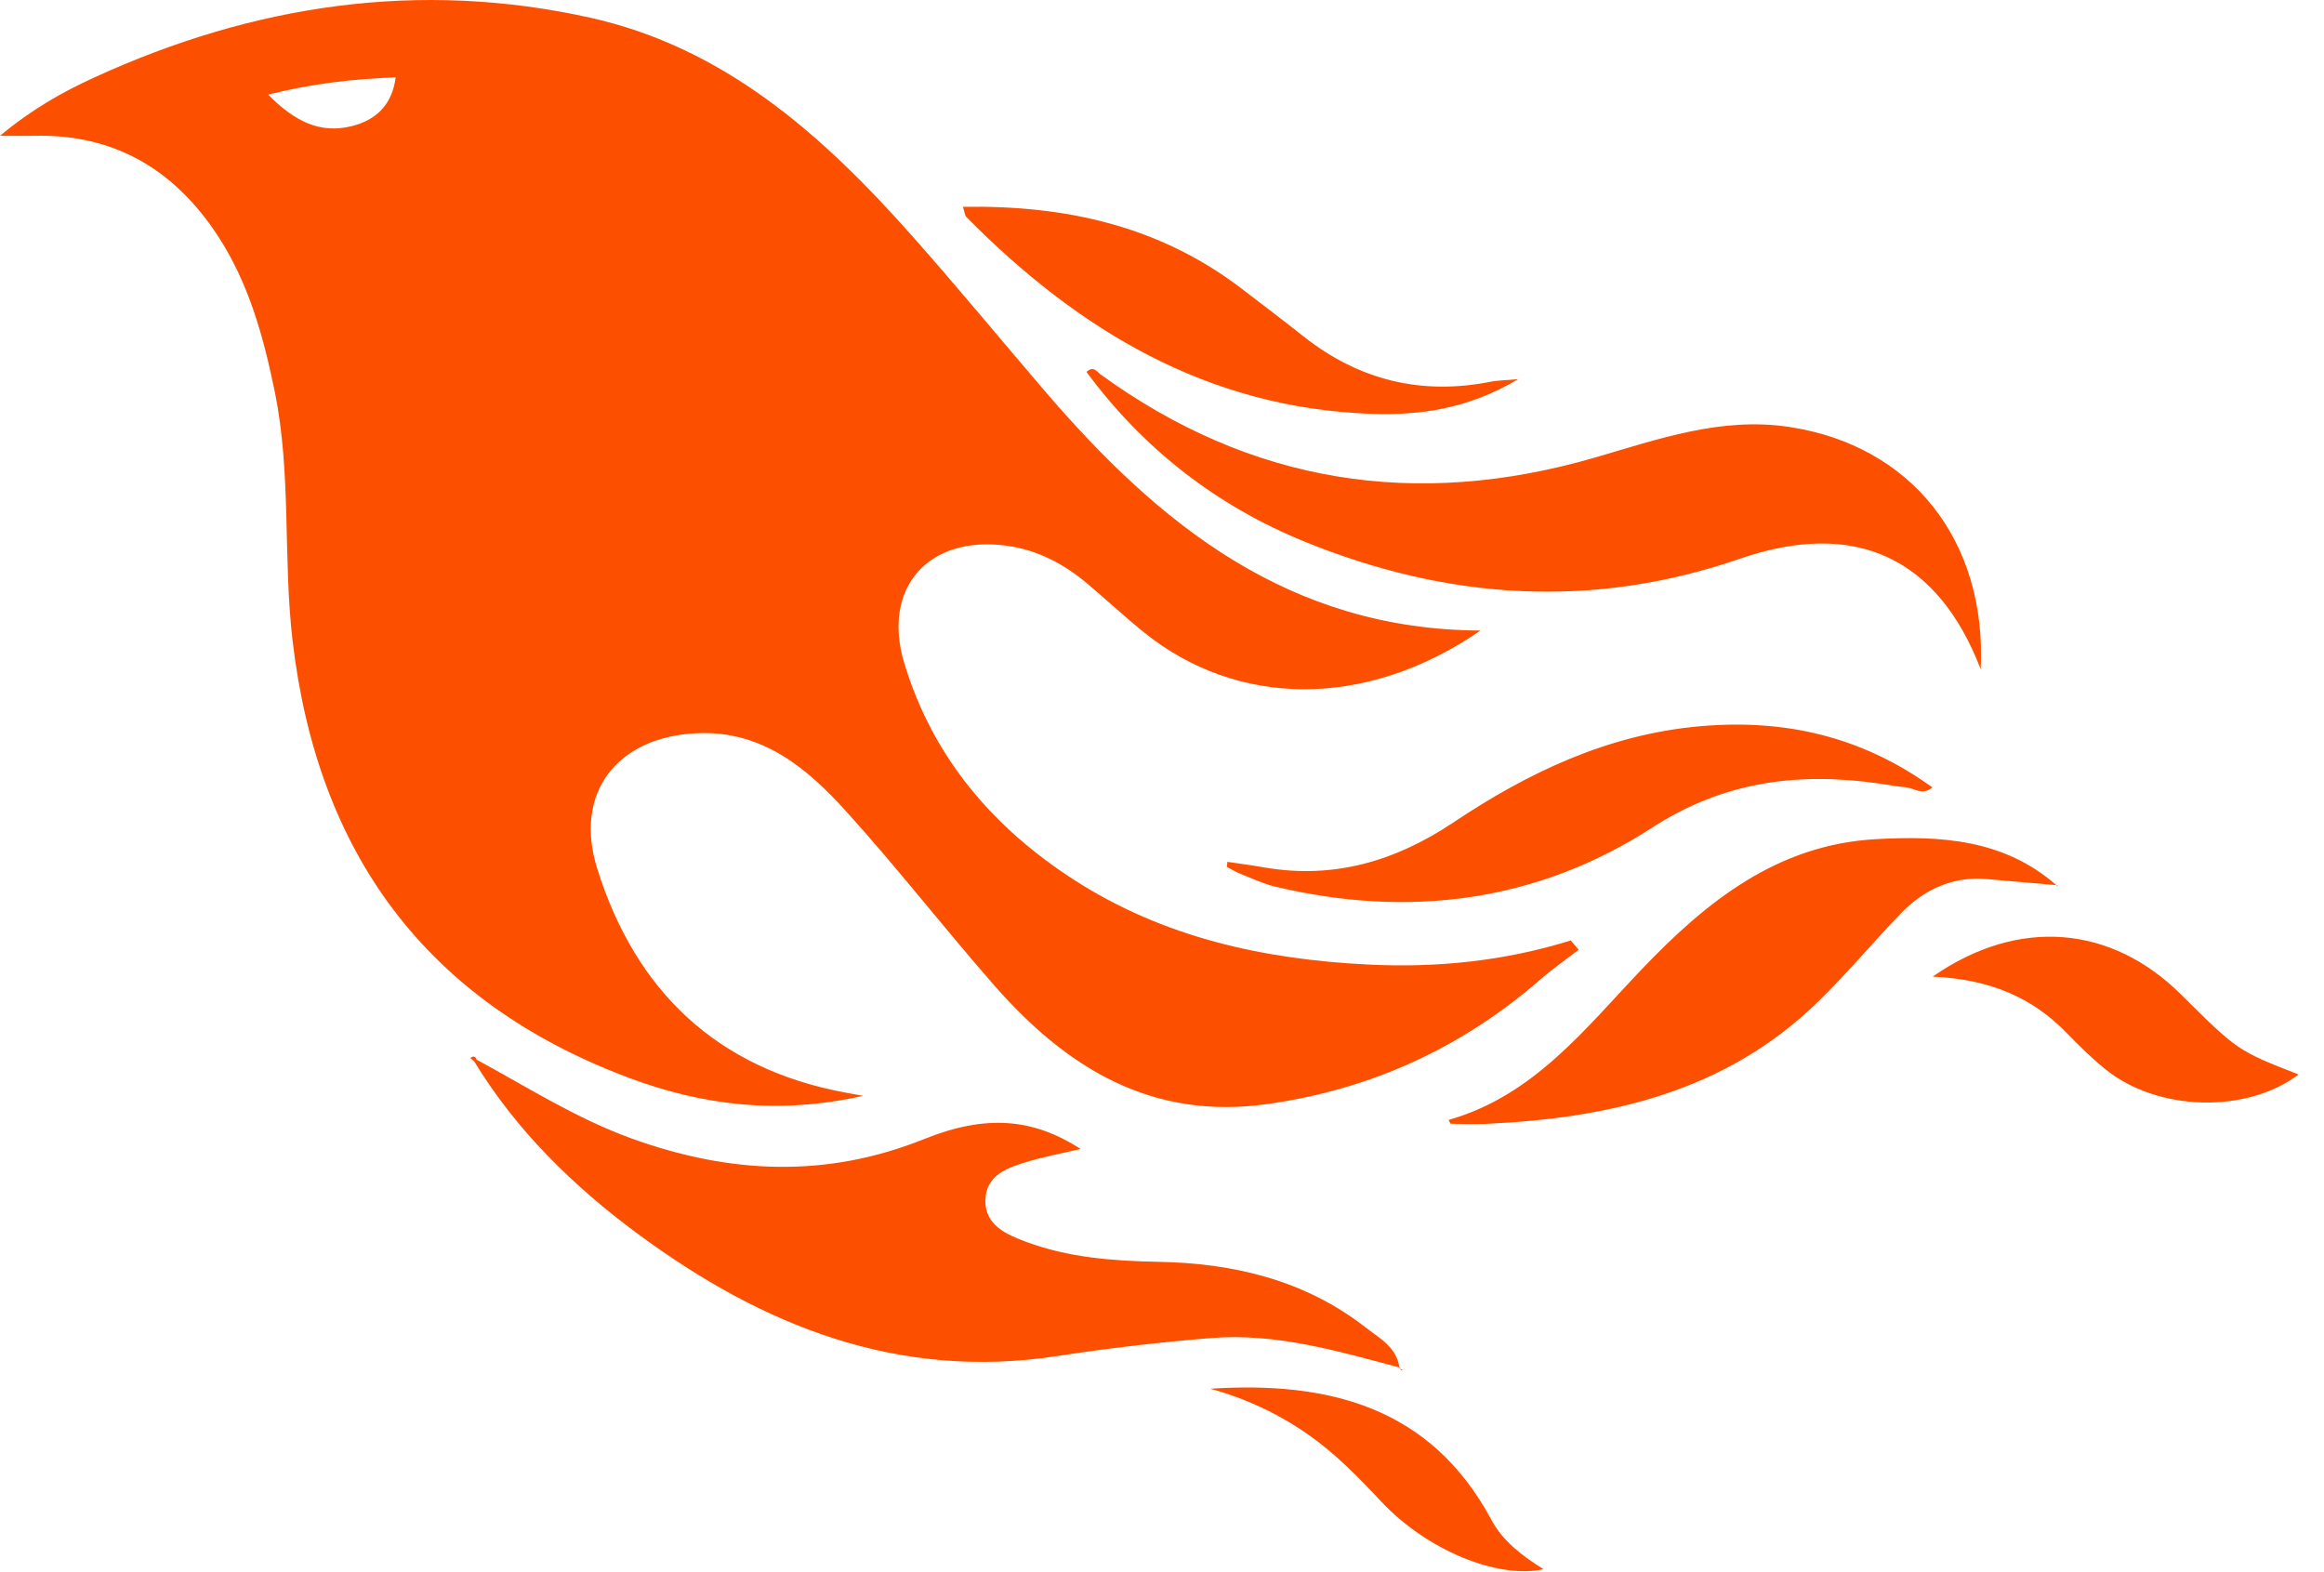
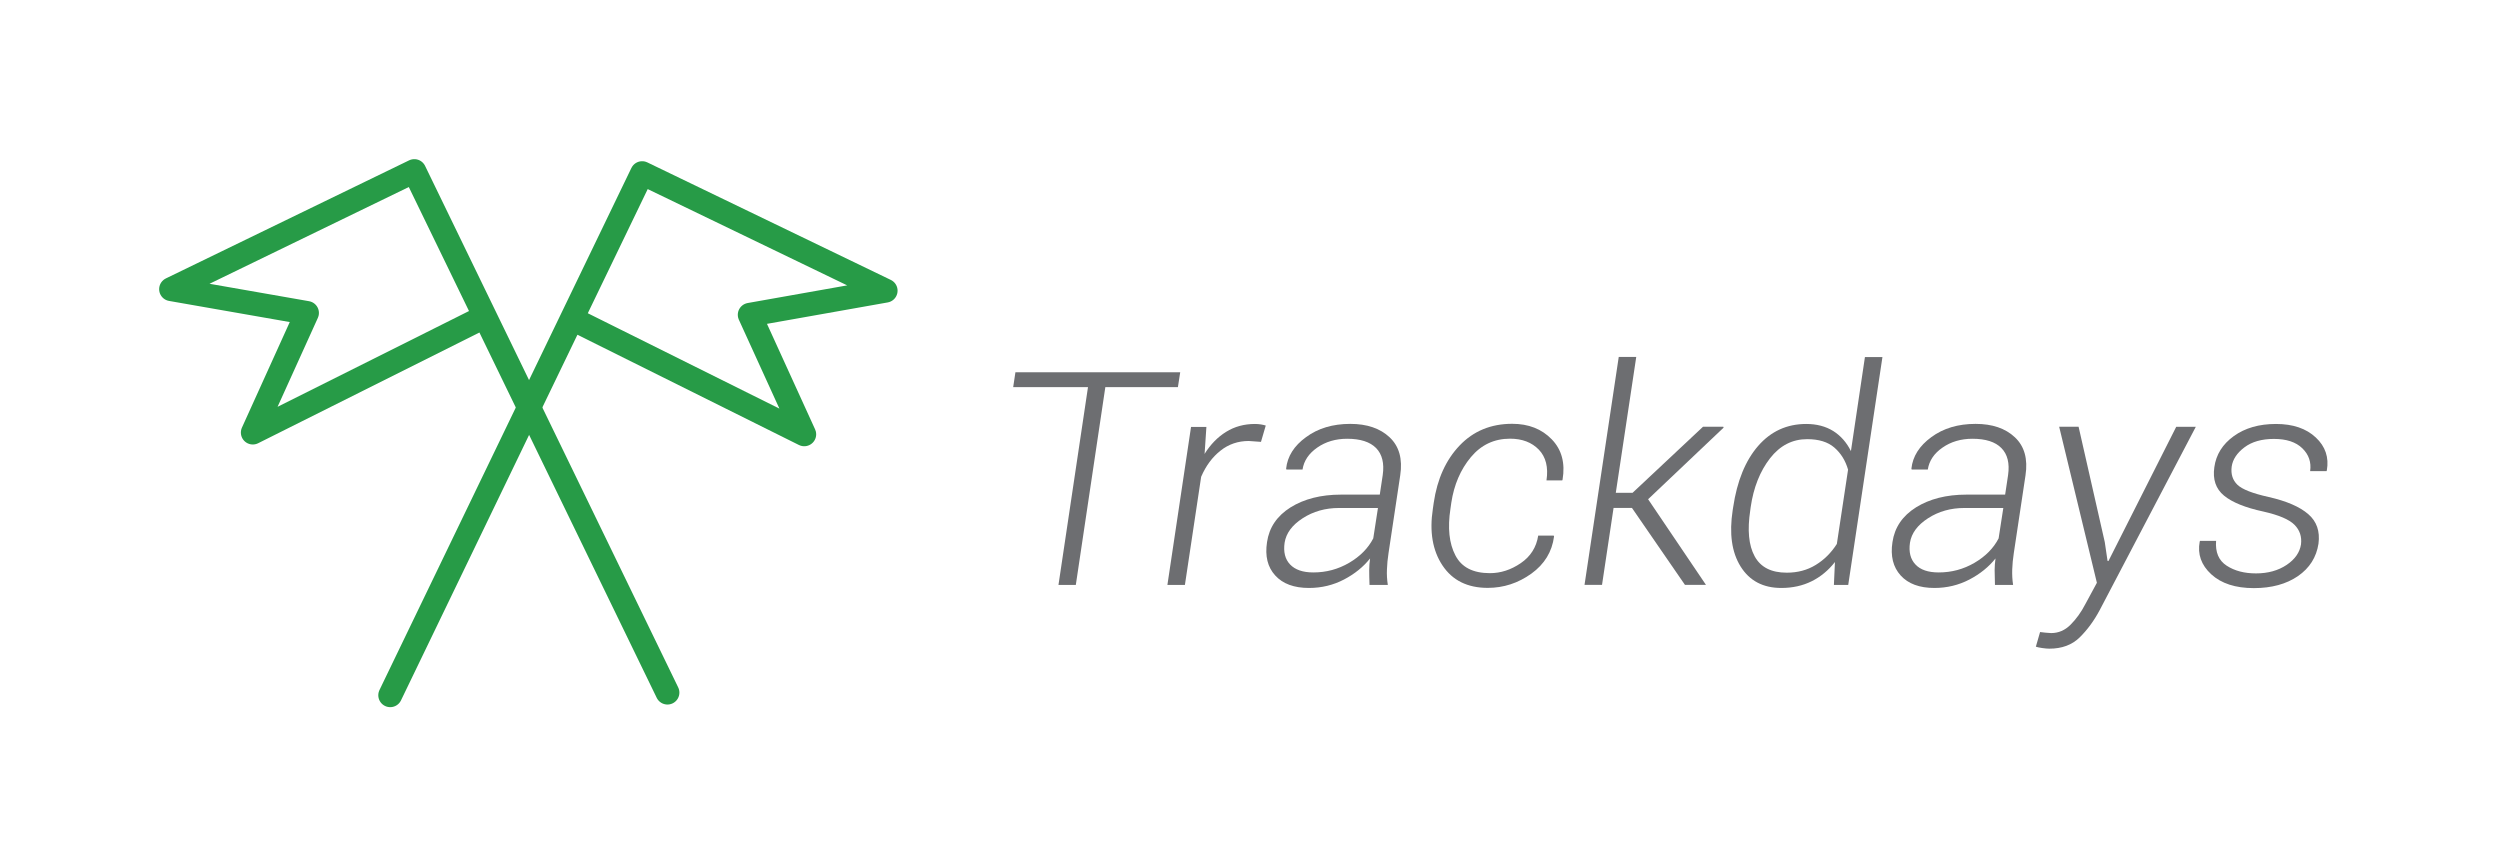
- <svg xmlns="http://www.w3.org/2000/svg" viewBox="0 0 71 48" fill="currentColor" aria-hidden="true">
-   <path d="m26.371 33.477-.552-.1c-3.92-.729-6.397-3.1-7.57-6.829-.733-2.324.597-4.035 3.035-4.148 1.995-.092 3.362 1.055 4.57 2.39 1.557 1.72 2.984 3.558 4.514 5.305 2.202 2.515 4.797 4.134 8.347 3.634 3.183-.448 5.958-1.725 8.371-3.828.363-.316.761-.592 1.144-.886l-.241-.284c-2.027.63-4.093.841-6.205.735-3.195-.16-6.24-.828-8.964-2.582-2.486-1.601-4.319-3.746-5.19-6.611-.704-2.315.736-3.934 3.135-3.6.948.133 1.746.56 2.463 1.165.583.493 1.143 1.015 1.738 1.493 2.8 2.25 6.712 2.375 10.265-.068-5.842-.026-9.817-3.24-13.308-7.313-1.366-1.594-2.7-3.216-4.095-4.785-2.698-3.036-5.692-5.71-9.79-6.623C12.8-.623 7.745.14 2.893 2.361 1.926 2.804.997 3.319 0 4.149c.494 0 .763.006 1.032 0 2.446-.064 4.28 1.023 5.602 3.024.962 1.457 1.415 3.104 1.761 4.798.513 2.515.247 5.078.544 7.605.761 6.494 4.08 11.026 10.26 13.346 2.267.852 4.591 1.135 7.172.555ZM10.751 3.852c-.976.246-1.756-.148-2.56-.962 1.377-.343 2.592-.476 3.897-.528-.107.848-.607 1.306-1.336 1.49Zm32.002 37.924c-.085-.626-.62-.901-1.04-1.228-1.857-1.446-4.03-1.958-6.333-2-1.375-.026-2.735-.128-4.031-.61-.595-.22-1.26-.505-1.244-1.272.015-.78.693-1 1.31-1.184.505-.15 1.026-.247 1.6-.382-1.46-.936-2.886-1.065-4.787-.3-2.993 1.202-5.943 1.06-8.926-.017-1.684-.608-3.179-1.563-4.735-2.408l-.043.03a2.96 2.96 0 0 0 .04-.029c-.038-.117-.107-.12-.197-.054l.122.107c1.29 2.115 3.034 3.817 5.004 5.271 3.793 2.8 7.936 4.471 12.784 3.73A66.714 66.714 0 0 1 37 40.877c1.98-.16 3.866.398 5.753.899Zm-9.14-30.345c-.105-.076-.206-.266-.42-.069 1.745 2.36 3.985 4.098 6.683 5.193 4.354 1.767 8.773 2.07 13.293.51 3.51-1.21 6.033-.028 7.343 3.38.19-3.955-2.137-6.837-5.843-7.401-2.084-.318-4.01.373-5.962.94-5.434 1.575-10.485.798-15.094-2.553Zm27.085 15.425c.708.059 1.416.123 2.124.185-1.6-1.405-3.55-1.517-5.523-1.404-3.003.17-5.167 1.903-7.14 3.972-1.739 1.824-3.31 3.87-5.903 4.604.043.078.054.117.066.117.35.005.699.021 1.047.005 3.768-.17 7.317-.965 10.14-3.7.89-.86 1.685-1.817 2.544-2.71.716-.746 1.584-1.159 2.645-1.07Zm-8.753-4.67c-2.812.246-5.254 1.409-7.548 2.943-1.766 1.18-3.654 1.738-5.776 1.37-.374-.066-.75-.114-1.124-.17l-.013.156c.135.07.265.151.405.207.354.14.702.308 1.07.395 4.083.971 7.992.474 11.516-1.803 2.221-1.435 4.521-1.707 7.013-1.336.252.038.503.083.756.107.234.022.479.255.795.003-2.179-1.574-4.526-2.096-7.094-1.872Zm-10.049-9.544c1.475.051 2.943-.142 4.486-1.059-.452.04-.643.04-.827.076-2.126.424-4.033-.04-5.733-1.383-.623-.493-1.257-.974-1.889-1.457-2.503-1.914-5.374-2.555-8.514-2.5.05.154.054.26.108.315 3.417 3.455 7.371 5.836 12.369 6.008Zm24.727 17.731c-2.114-2.097-4.952-2.367-7.578-.537 1.738.078 3.043.632 4.101 1.728.374.388.763.768 1.182 1.106 1.6 1.29 4.311 1.352 5.896.155-1.861-.726-1.861-.726-3.601-2.452Zm-21.058 16.06c-1.858-3.46-4.981-4.24-8.59-4.008a9.667 9.667 0 0 1 2.977 1.39c.84.586 1.547 1.311 2.243 2.055 1.38 1.473 3.534 2.376 4.962 2.07-.656-.412-1.238-.848-1.592-1.507Zm17.29-19.32c0-.023.001-.045.003-.068l-.006.006.006-.006-.036-.004.021.018.012.053Zm-20 14.744a7.61 7.61 0 0 0-.072-.041.127.127 0 0 0 .015.043c.005.008.038 0 .058-.002Zm-.072-.041-.008-.034-.008.01.008-.01-.022-.006.005.026.024.014Z" fill="#FD4F00" />
+ <svg xmlns="http://www.w3.org/2000/svg" version="1.1" id="Layer_1" x="0px" y="0px" viewBox="0 0 314.18 108.87" style="enable-background:new 0 0 314.18 108.87;" xml:space="preserve">
+   <style type="text/css">
+ 	.st0{fill:none;stroke:#279B47;stroke-width:3;stroke-linecap:round;stroke-linejoin:round;stroke-miterlimit:10;}
+ 	.st1{fill:#6D6E71;}
+ </style>
+   <polyline class="st0" points="83.88,87.04 52.07,21.5 21.5,36.34 38.58,39.33 31.77,54.36 60.59,39.94 " />
+   <polyline class="st0" points="49.04,87.37 80.7,21.76 111.3,36.53 94.22,39.56 101.07,54.58 72.22,40.22 " />
+   <g>
+     <path class="st1" d="M148.03,48.65h-9.12l-3.71,24.86h-2.18l3.71-24.86h-9.4l0.28-1.87h20.71L148.03,48.65z" />
+     <path class="st1" d="M158.47,55.53l-1.54-0.11c-1.33,0-2.52,0.4-3.54,1.21c-1.03,0.81-1.84,1.9-2.44,3.29l-2.04,13.59h-2.2   l2.97-19.86h1.93l-0.22,3.3l-0.02,0.11c0.75-1.2,1.65-2.13,2.72-2.79c1.06-0.66,2.27-0.99,3.62-0.99c0.26,0,0.51,0.02,0.76,0.06   c0.25,0.04,0.45,0.09,0.6,0.14L158.47,55.53z" />
+     <path class="st1" d="M172.11,73.5c-0.03-0.76-0.04-1.38-0.04-1.85s0.04-0.97,0.11-1.47c-0.84,1.06-1.94,1.95-3.28,2.65   c-1.34,0.7-2.81,1.06-4.4,1.06c-1.87,0-3.29-0.52-4.24-1.57c-0.96-1.05-1.3-2.44-1.03-4.19c0.27-1.85,1.26-3.3,2.96-4.37   c1.71-1.06,3.82-1.6,6.33-1.6h4.88l0.37-2.46c0.21-1.48-0.07-2.61-0.83-3.39c-0.77-0.78-1.98-1.17-3.64-1.17   c-1.44,0-2.7,0.37-3.76,1.11c-1.06,0.74-1.68,1.66-1.85,2.76h-2.02l-0.04-0.11c0.16-1.54,0.99-2.87,2.51-3.97   c1.51-1.11,3.36-1.66,5.55-1.66c2.1,0,3.75,0.56,4.95,1.69s1.64,2.72,1.33,4.77l-1.47,9.77c-0.11,0.72-0.18,1.41-0.2,2.06   c-0.03,0.65,0.01,1.3,0.11,1.95H172.11z M165.05,71.94c1.62,0,3.11-0.4,4.5-1.21c1.38-0.81,2.39-1.83,3.03-3.07l0.59-3.82h-4.9   c-1.71,0-3.23,0.43-4.56,1.29c-1.33,0.86-2.08,1.88-2.27,3.07c-0.17,1.16,0.06,2.08,0.69,2.74S163.72,71.94,165.05,71.94z" />
+     <path class="st1" d="M187.24,72.03c1.36,0,2.65-0.42,3.88-1.26c1.23-0.84,1.96-1.99,2.19-3.46h1.95l0.04,0.11   c-0.25,1.92-1.2,3.48-2.85,4.67c-1.66,1.19-3.49,1.79-5.48,1.79c-2.55,0-4.44-0.94-5.69-2.82c-1.25-1.88-1.65-4.25-1.21-7.11   l0.11-0.77c0.44-2.99,1.53-5.39,3.26-7.2c1.73-1.81,3.93-2.72,6.6-2.72c2.06,0,3.71,0.65,4.97,1.95c1.26,1.3,1.71,2.99,1.36,5.07   l-0.04,0.09h-1.98c0.25-1.65-0.08-2.94-0.96-3.86c-0.89-0.92-2.1-1.38-3.62-1.38c-2,0-3.64,0.78-4.93,2.33   c-1.29,1.55-2.11,3.46-2.45,5.71l-0.11,0.77c-0.37,2.41-0.16,4.36,0.62,5.85C183.67,71.29,185.12,72.03,187.24,72.03z" />
+     <path class="st1" d="M205.09,63.83h-2.31l-1.45,9.67h-2.2l4.3-28.64h2.2l-2.57,17.07h2.11l8.85-8.3h2.55l0.04,0.11l-9.49,9   l7.27,10.76h-2.64L205.09,63.83z" />
+     <path class="st1" d="M217.81,63.74c0.49-3.29,1.54-5.86,3.14-7.7c1.6-1.84,3.62-2.76,6.04-2.76c1.32,0,2.45,0.3,3.4,0.89   c0.94,0.59,1.68,1.44,2.22,2.52l1.76-11.82h2.2l-4.3,28.64h-1.8l0.13-2.88c-0.82,1.05-1.8,1.86-2.93,2.42   c-1.13,0.56-2.4,0.84-3.81,0.84c-2.29,0-3.99-0.9-5.11-2.69c-1.12-1.79-1.45-4.15-1-7.08L217.81,63.74z M219.96,64.12   c-0.38,2.49-0.2,4.42,0.55,5.79c0.75,1.38,2.09,2.06,4.04,2.06c1.36,0,2.57-0.32,3.63-0.97c1.07-0.65,1.95-1.53,2.66-2.64   l1.41-9.34c-0.33-1.14-0.9-2.06-1.72-2.77c-0.81-0.71-1.96-1.06-3.42-1.06c-1.86,0-3.42,0.8-4.67,2.41   c-1.25,1.61-2.07,3.66-2.43,6.14L219.96,64.12z" />
+     <path class="st1" d="M250.71,73.5c-0.02-0.76-0.04-1.38-0.04-1.85s0.04-0.97,0.11-1.47c-0.84,1.06-1.94,1.95-3.28,2.65   c-1.34,0.7-2.81,1.06-4.4,1.06c-1.87,0-3.29-0.52-4.24-1.57c-0.95-1.05-1.3-2.44-1.03-4.19c0.27-1.85,1.26-3.3,2.96-4.37   c1.71-1.06,3.82-1.6,6.32-1.6h4.88l0.37-2.46c0.21-1.48-0.07-2.61-0.84-3.39c-0.76-0.78-1.98-1.17-3.64-1.17   c-1.44,0-2.7,0.37-3.76,1.11c-1.07,0.74-1.68,1.66-1.85,2.76h-2.02l-0.04-0.11c0.16-1.54,1-2.87,2.51-3.97   c1.51-1.11,3.36-1.66,5.55-1.66c2.11,0,3.75,0.56,4.95,1.69s1.64,2.72,1.33,4.77l-1.47,9.77c-0.11,0.72-0.18,1.41-0.2,2.06   s0.01,1.3,0.11,1.95H250.71z M243.64,71.94c1.62,0,3.11-0.4,4.5-1.21c1.38-0.81,2.39-1.83,3.03-3.07l0.59-3.82h-4.9   c-1.71,0-3.23,0.43-4.56,1.29c-1.33,0.86-2.08,1.88-2.27,3.07c-0.17,1.16,0.06,2.08,0.69,2.74   C241.34,71.61,242.32,71.94,243.64,71.94z" />
+     <path class="st1" d="M264.51,68.12l0.35,2.37l0.11,0.02l8.52-16.87h2.46l-12.08,23.04c-0.72,1.35-1.56,2.49-2.52,3.43   s-2.23,1.41-3.81,1.41c-0.25,0-0.54-0.03-0.9-0.08c-0.35-0.05-0.62-0.11-0.79-0.17l0.53-1.84c0.15,0.02,0.38,0.05,0.7,0.08   c0.32,0.03,0.55,0.05,0.7,0.05c0.92,0,1.73-0.35,2.43-1.05c0.7-0.7,1.33-1.56,1.86-2.59l1.45-2.68l-4.74-19.61h2.44L264.51,68.12z" />
+     <path class="st1" d="M289.17,68.42c0.12-0.97-0.15-1.79-0.81-2.46c-0.66-0.67-1.96-1.23-3.91-1.67c-2.28-0.49-3.93-1.16-4.96-2.01   s-1.43-2.04-1.21-3.57c0.22-1.58,1.03-2.88,2.44-3.9c1.41-1.02,3.18-1.53,5.31-1.53c2.13,0,3.8,0.57,5,1.7   c1.21,1.13,1.67,2.51,1.39,4.12l-0.04,0.11h-2.06c0.16-1.13-0.17-2.08-0.98-2.87c-0.81-0.79-2-1.18-3.57-1.18   c-1.53,0-2.77,0.35-3.71,1.06c-0.94,0.71-1.47,1.52-1.6,2.42c-0.12,0.94,0.12,1.7,0.72,2.28s1.91,1.09,3.93,1.54   c2.25,0.51,3.91,1.23,4.97,2.15c1.07,0.92,1.49,2.15,1.29,3.71c-0.26,1.71-1.12,3.07-2.58,4.08c-1.46,1-3.31,1.51-5.54,1.51   c-2.31,0-4.1-0.58-5.36-1.74c-1.26-1.16-1.74-2.53-1.45-4.09l0.04-0.11h2.02c-0.11,1.43,0.33,2.47,1.33,3.12   c1,0.65,2.22,0.97,3.68,0.97c1.52,0,2.8-0.36,3.86-1.07S289.02,69.4,289.17,68.42z" />
+   </g>
</svg>
